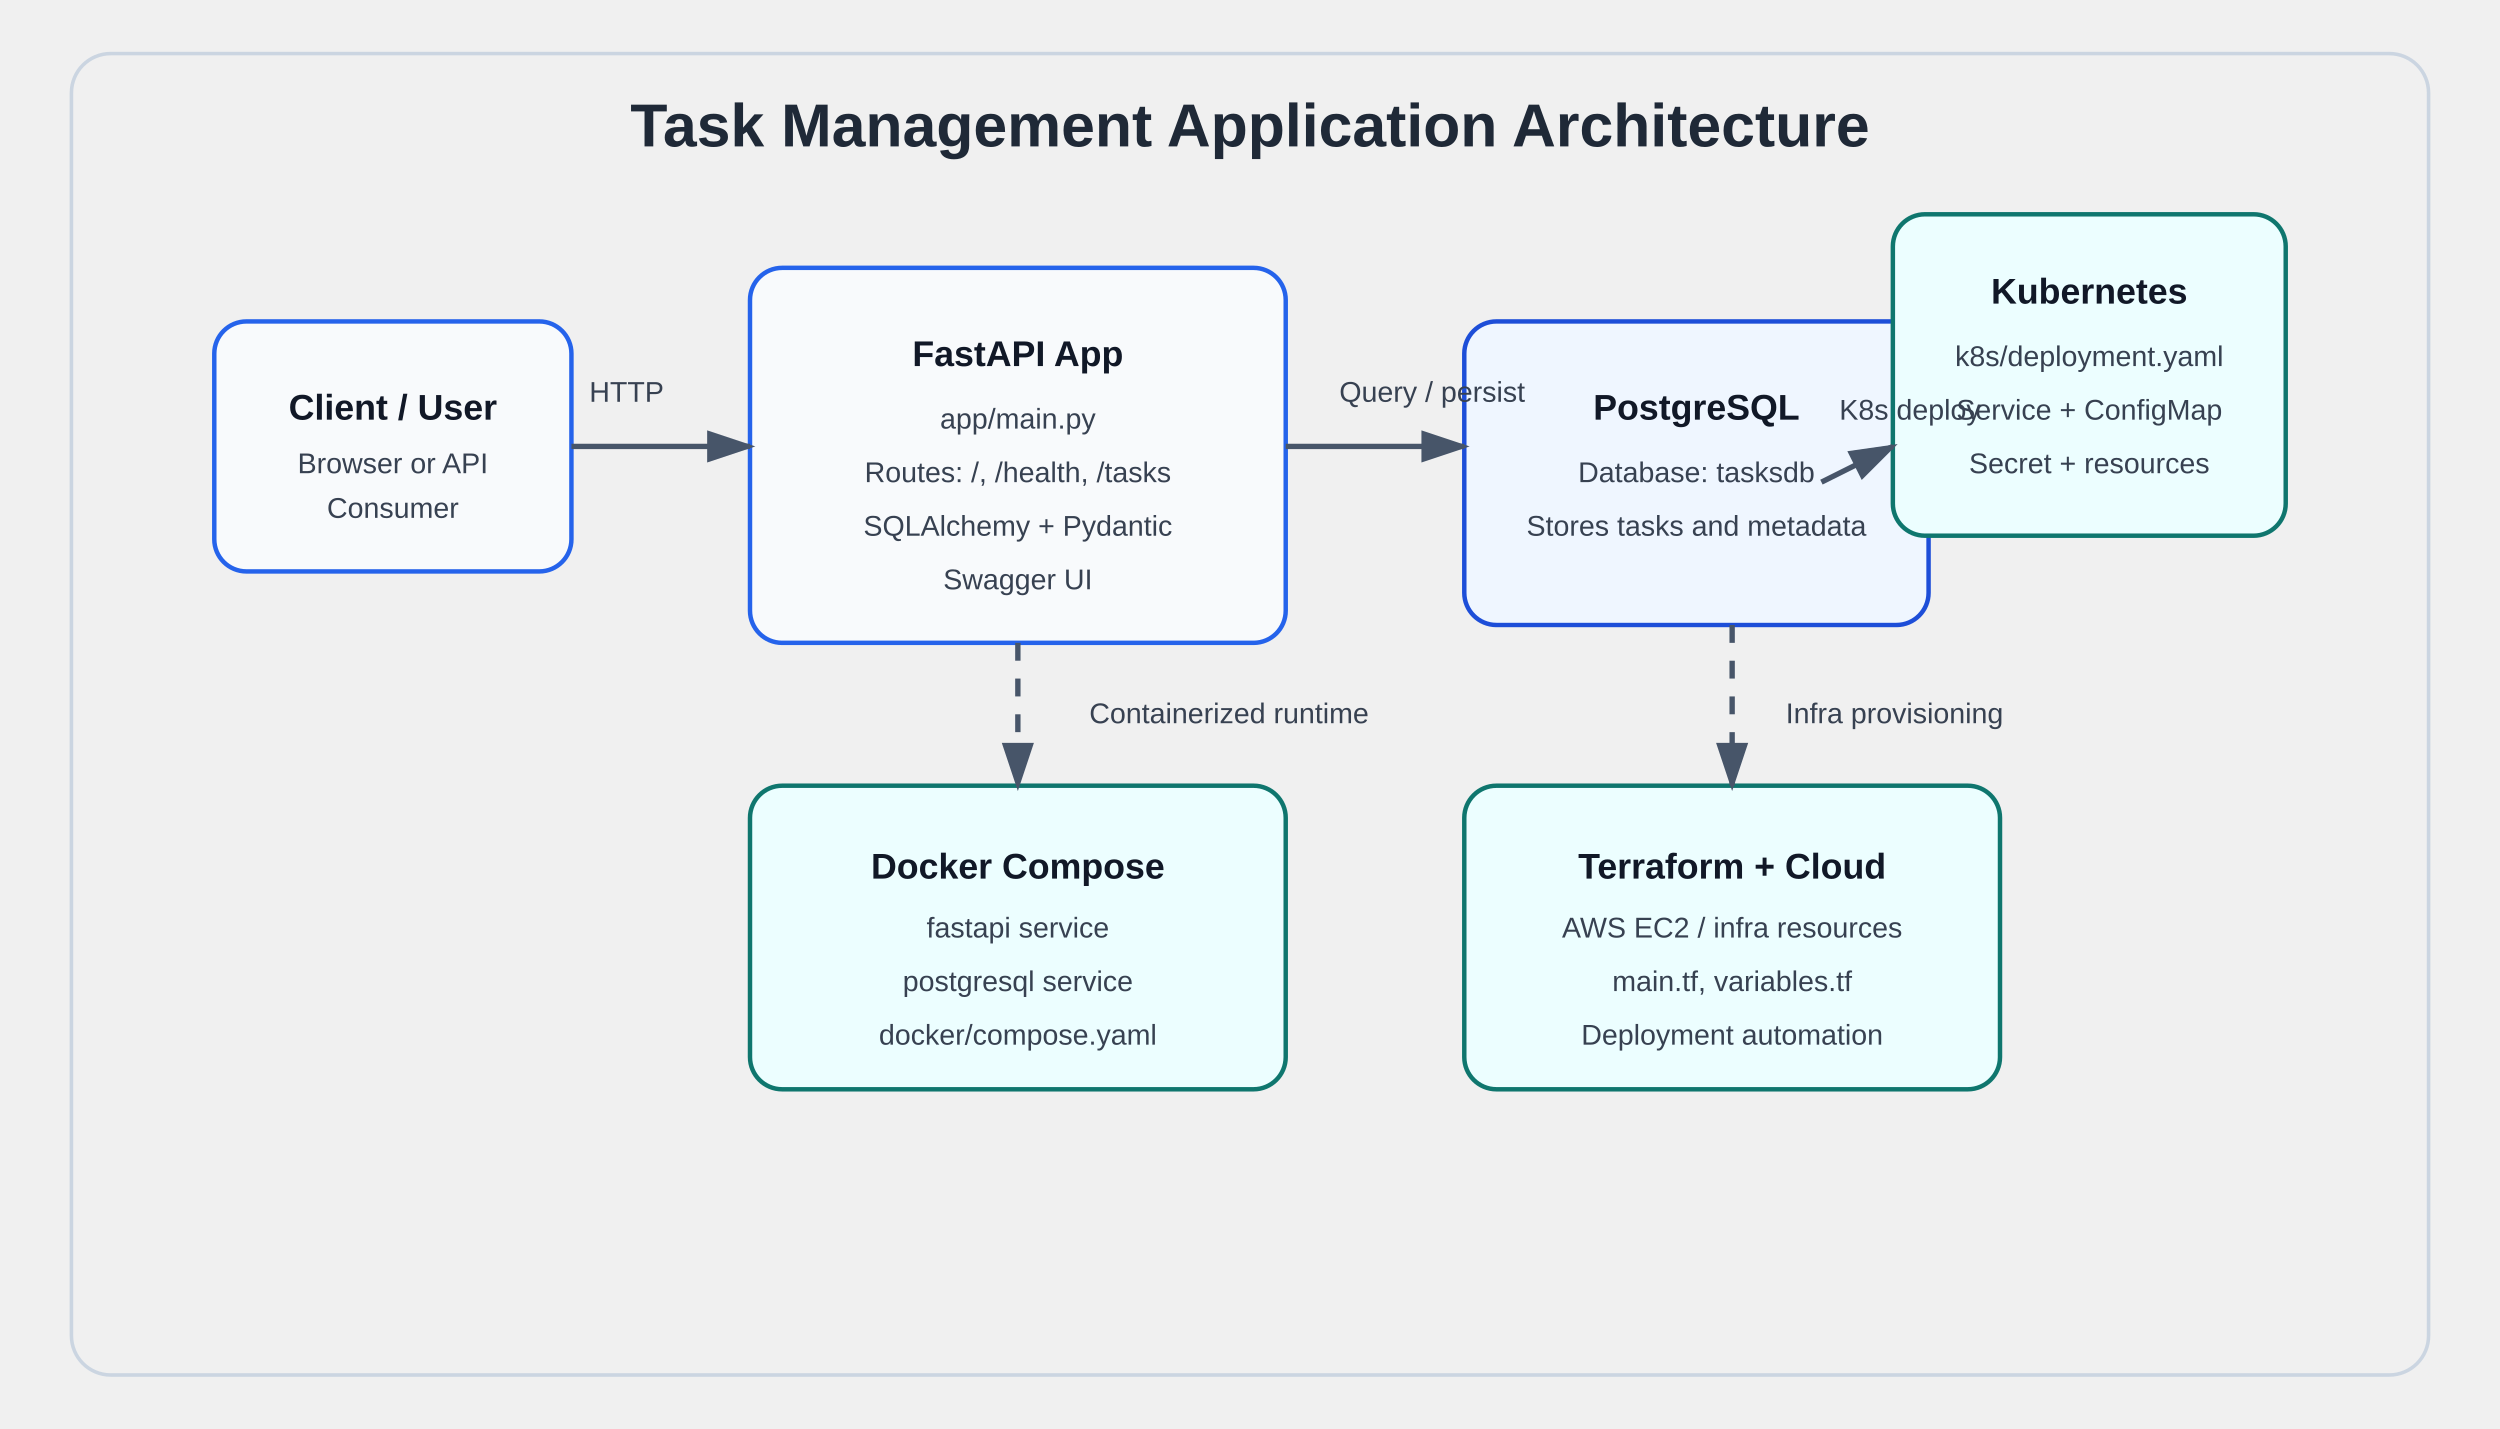
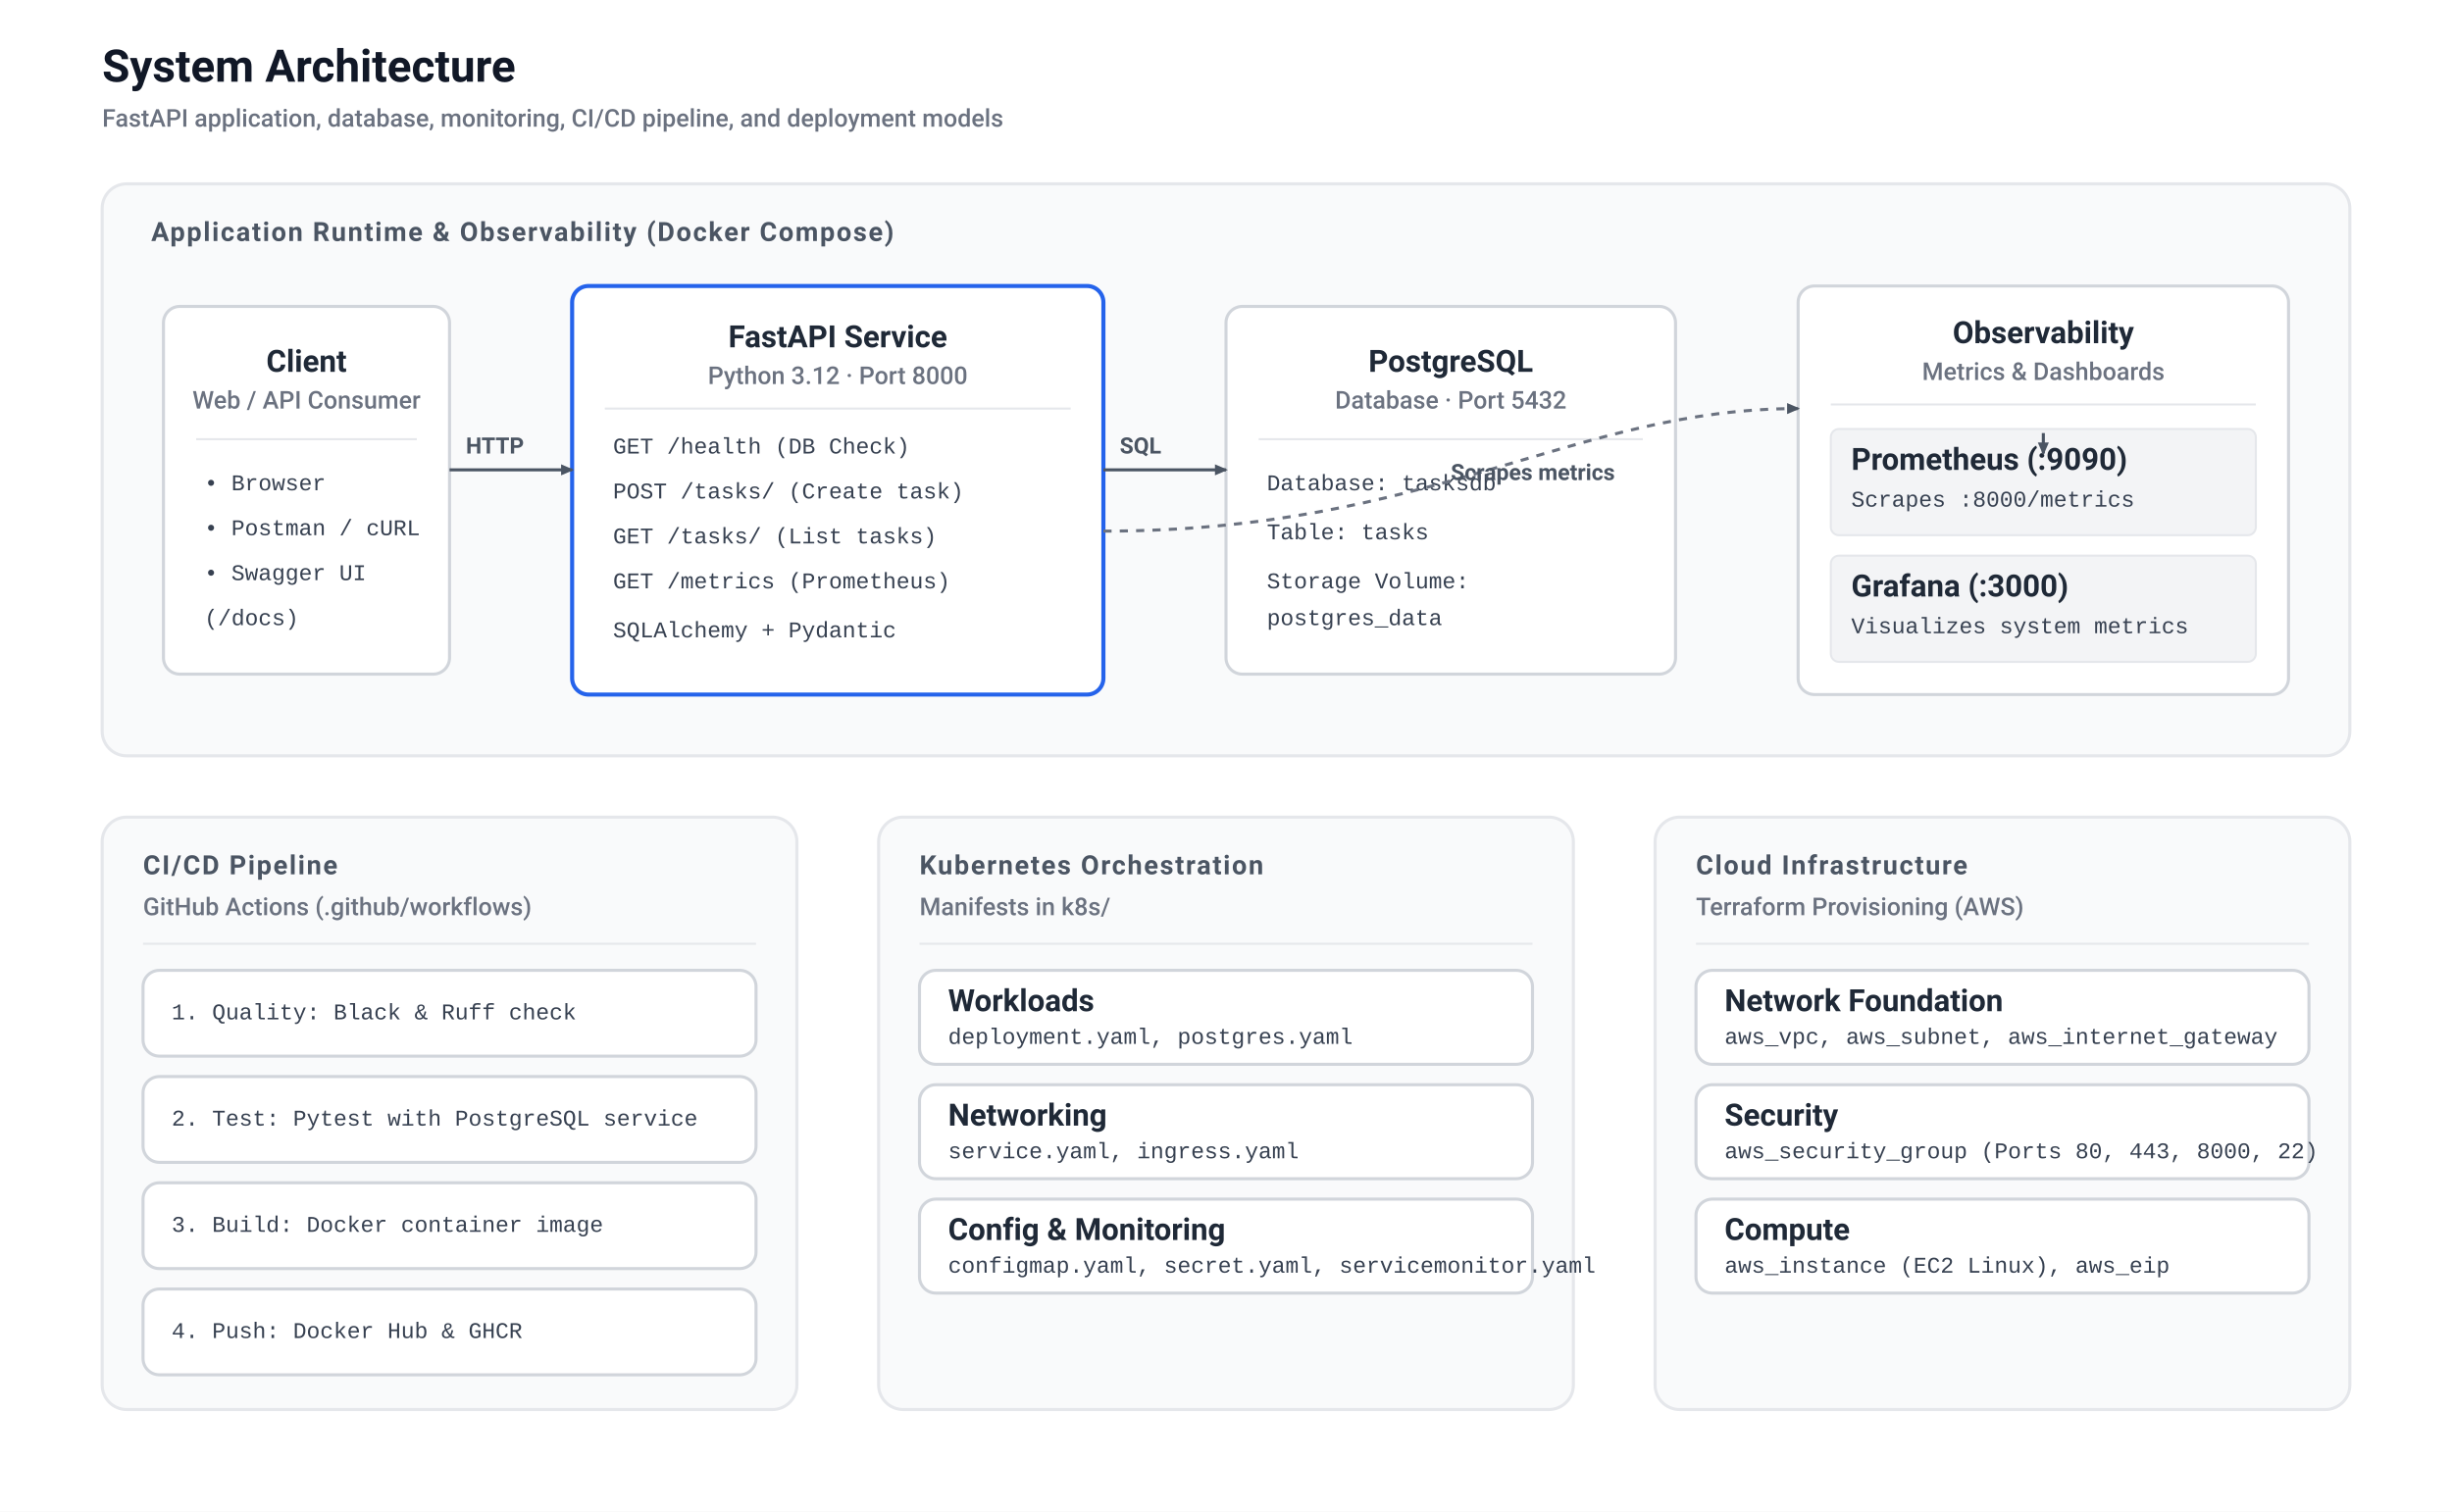
- <svg xmlns="http://www.w3.org/2000/svg" width="1400" height="800" viewBox="0 0 1400 800" role="img" aria-labelledby="title desc">
+ <svg xmlns="http://www.w3.org/2000/svg" width="1200" height="740" viewBox="0 0 1200 740">
  <defs>
    <style>
-       .title { font: 700 34px 'Segoe UI', Arial, sans-serif; fill: #1f2937; }
-       .label { font: 600 20px 'Segoe UI', Arial, sans-serif; fill: #111827; }
-       .small { font: 500 16px 'Segoe UI', Arial, sans-serif; fill: #374151; }
-       .box { fill: #f8fafc; stroke: #2563eb; stroke-width: 2.5; rx: 18; }
-       .db { fill: #eff6ff; stroke: #1d4ed8; stroke-width: 2.5; rx: 18; }
-       .infra { fill: #ecfeff; stroke: #0f766e; stroke-width: 2.5; rx: 18; }
-       .outer { fill: none; stroke: #cbd5e1; stroke-width: 2; rx: 22; }
-       .arrow { stroke: #475569; stroke-width: 3; fill: none; marker-end: url(#arrowhead); }
-       .dashed { stroke-dasharray: 10 10; }
+       .title { font-family: -apple-system, BlinkMacSystemFont, "Segoe UI", Roboto, Arial, sans-serif; font-weight: 700; font-size: 22px; fill: #111827; }
+       .section-label { font-family: -apple-system, BlinkMacSystemFont, "Segoe UI", Roboto, Arial, sans-serif; font-weight: 700; font-size: 13px; fill: #4B5563; text-transform: uppercase; letter-spacing: 0.8px; }
+       .card-title { font-family: -apple-system, BlinkMacSystemFont, "Segoe UI", Roboto, Arial, sans-serif; font-weight: 600; font-size: 15px; fill: #1F2937; }
+       .card-sub { font-family: -apple-system, BlinkMacSystemFont, "Segoe UI", Roboto, Arial, sans-serif; font-weight: 500; font-size: 12px; fill: #6B7280; }
+       .code-line { font-family: "SFMono-Regular", Consolas, "Liberation Mono", Menlo, monospace; font-size: 11px; fill: #374151; }
+       .edge-label { font-family: -apple-system, BlinkMacSystemFont, "Segoe UI", Roboto, Arial, sans-serif; font-weight: 600; font-size: 11px; fill: #4B5563; }
+       
+       .box { fill: #FFFFFF; stroke: #D1D5DB; stroke-width: 1.5; rx: 8; }
+       .box-primary { fill: #FFFFFF; stroke: #2563EB; stroke-width: 2; rx: 8; }
+       .box-container { fill: #F9FAFB; stroke: #E5E7EB; stroke-width: 1.5; rx: 12; }
+       
+       .line { stroke: #4B5563; stroke-width: 1.5; fill: none; marker-end: url(#arrow); }
+       .line-dashed { stroke: #6B7280; stroke-width: 1.5; stroke-dasharray: 4 4; fill: none; marker-end: url(#arrow); }
    </style>
-     <marker id="arrowhead" markerWidth="10" markerHeight="10" refX="8" refY="3" orient="auto">
-       <path d="M0,0 L0,6 L9,3 z" fill="#475569" />
+     <marker id="arrow" viewBox="0 0 10 10" refX="6" refY="5" markerWidth="6" markerHeight="6" orient="auto-start-reverse">
+       <path d="M 0 2 L 7 5 L 0 8 z" fill="#4B5563" />
    </marker>
  </defs>
-   <rect x="40" y="30" width="1320" height="740" class="outer" />
-   <text x="700" y="82" text-anchor="middle" class="title">Task Management Application Architecture</text>
-   <rect x="120" y="180" width="200" height="140" class="box" />
-   <text x="220" y="235" text-anchor="middle" class="label">Client / User</text>
-   <text x="220" y="265" text-anchor="middle" class="small">Browser or API</text>
-   <text x="220" y="290" text-anchor="middle" class="small">Consumer</text>
-   <rect x="420" y="150" width="300" height="210" class="box" />
-   <text x="570" y="205" text-anchor="middle" class="label">FastAPI App</text>
-   <text x="570" y="240" text-anchor="middle" class="small">app/main.py</text>
-   <text x="570" y="270" text-anchor="middle" class="small">Routes: /, /health, /tasks</text>
-   <text x="570" y="300" text-anchor="middle" class="small">SQLAlchemy + Pydantic</text>
-   <text x="570" y="330" text-anchor="middle" class="small">Swagger UI</text>
-   <rect x="820" y="180" width="260" height="170" class="db" />
-   <text x="950" y="235" text-anchor="middle" class="label">PostgreSQL</text>
-   <text x="950" y="270" text-anchor="middle" class="small">Database: tasksdb</text>
-   <text x="950" y="300" text-anchor="middle" class="small">Stores tasks and metadata</text>
-   <rect x="420" y="440" width="300" height="170" class="infra" />
-   <text x="570" y="492" text-anchor="middle" class="label">Docker Compose</text>
-   <text x="570" y="525" text-anchor="middle" class="small">fastapi service</text>
-   <text x="570" y="555" text-anchor="middle" class="small">postgresql service</text>
-   <text x="570" y="585" text-anchor="middle" class="small">docker/compose.yaml</text>
-   <rect x="820" y="440" width="300" height="170" class="infra" />
-   <text x="970" y="492" text-anchor="middle" class="label">Terraform + Cloud</text>
-   <text x="970" y="525" text-anchor="middle" class="small">AWS EC2 / infra resources</text>
-   <text x="970" y="555" text-anchor="middle" class="small">main.tf, variables.tf</text>
-   <text x="970" y="585" text-anchor="middle" class="small">Deployment automation</text>
-   <rect x="1060" y="120" width="220" height="180" class="infra" />
-   <text x="1170" y="170" text-anchor="middle" class="label">Kubernetes</text>
-   <text x="1170" y="205" text-anchor="middle" class="small">k8s/deployment.yaml</text>
-   <text x="1170" y="235" text-anchor="middle" class="small">Service + ConfigMap</text>
-   <text x="1170" y="265" text-anchor="middle" class="small">Secret + resources</text>
-   <line x1="320" y1="250" x2="420" y2="250" class="arrow" />
-   <line x1="720" y1="250" x2="820" y2="250" class="arrow" />
-   <line x1="570" y1="360" x2="570" y2="440" class="arrow dashed" />
-   <line x1="970" y1="350" x2="970" y2="440" class="arrow dashed" />
-   <line x1="1020" y1="270" x2="1060" y2="250" class="arrow" />
-   <text x="330" y="225" class="small">HTTP</text>
-   <text x="750" y="225" class="small">Query / persist</text>
-   <text x="610" y="405" class="small">Containerized runtime</text>
-   <text x="1000" y="405" class="small">Infra provisioning</text>
-   <text x="1030" y="235" class="small">K8s deploy</text>
+   <rect width="1200" height="740" fill="#FFFFFF" />
+   <g transform="translate(50, 40)">
+     <text x="0" y="0" class="title">System Architecture</text>
+     <text x="0" y="22" class="card-sub">FastAPI application, database, monitoring, CI/CD pipeline, and deployment models</text>
+   </g>
+   <g transform="translate(50, 90)">
+     <rect x="0" y="0" width="1100" height="280" class="box-container" />
+     <text x="24" y="28" class="section-label">Application Runtime &amp; Observability (Docker Compose)</text>
+     <g transform="translate(30, 60)">
+       <rect x="0" y="0" width="140" height="180" class="box" />
+       <text x="70" y="32" text-anchor="middle" class="card-title">Client</text>
+       <text x="70" y="50" text-anchor="middle" class="card-sub">Web / API Consumer</text>
+       <line x1="16" y1="65" x2="124" y2="65" stroke="#E5E7EB" stroke-width="1" />
+       <text x="20" y="90" class="code-line">• Browser</text>
+       <text x="20" y="112" class="code-line">• Postman / cURL</text>
+       <text x="20" y="134" class="code-line">• Swagger UI</text>
+       <text x="20" y="156" class="code-line">  (/docs)</text>
+     </g>
+     <g transform="translate(230, 50)">
+       <rect x="0" y="0" width="260" height="200" class="box-primary" />
+       <text x="130" y="30" text-anchor="middle" class="card-title">FastAPI Service</text>
+       <text x="130" y="48" text-anchor="middle" class="card-sub">Python 3.12 · Port 8000</text>
+       <line x1="16" y1="60" x2="244" y2="60" stroke="#E5E7EB" stroke-width="1" />
+       <text x="20" y="82" class="code-line">GET  /health (DB Check)</text>
+       <text x="20" y="104" class="code-line">POST /tasks/ (Create task)</text>
+       <text x="20" y="126" class="code-line">GET  /tasks/ (List tasks)</text>
+       <text x="20" y="148" class="code-line">GET  /metrics (Prometheus)</text>
+       <text x="20" y="172" class="code-line">SQLAlchemy + Pydantic</text>
+     </g>
+     <g transform="translate(550, 60)">
+       <rect x="0" y="0" width="220" height="180" class="box" />
+       <text x="110" y="32" text-anchor="middle" class="card-title">PostgreSQL</text>
+       <text x="110" y="50" text-anchor="middle" class="card-sub">Database · Port 5432</text>
+       <line x1="16" y1="65" x2="204" y2="65" stroke="#E5E7EB" stroke-width="1" />
+       <text x="20" y="90" class="code-line">Database: tasksdb</text>
+       <text x="20" y="114" class="code-line">Table: tasks</text>
+       <text x="20" y="138" class="code-line">Storage Volume:</text>
+       <text x="20" y="156" class="code-line">  postgres_data</text>
+     </g>
+     <g transform="translate(830, 50)">
+       <rect x="0" y="0" width="240" height="200" class="box" />
+       <text x="120" y="28" text-anchor="middle" class="card-title">Observability</text>
+       <text x="120" y="46" text-anchor="middle" class="card-sub">Metrics &amp; Dashboards</text>
+       <line x1="16" y1="58" x2="224" y2="58" stroke="#E5E7EB" stroke-width="1" />
+       <rect x="16" y="70" width="208" height="52" rx="4" fill="#F3F4F6" stroke="#E5E7EB" />
+       <text x="26" y="90" class="card-title" font-size="13">Prometheus (:9090)</text>
+       <text x="26" y="108" class="code-line">Scrapes :8000/metrics</text>
+       <rect x="16" y="132" width="208" height="52" rx="4" fill="#F3F4F6" stroke="#E5E7EB" />
+       <text x="26" y="152" class="card-title" font-size="13">Grafana (:3000)</text>
+       <text x="26" y="170" class="code-line">Visualizes system metrics</text>
+     </g>
+     <line x1="170" y1="140" x2="230" y2="140" class="line" />
+     <text x="178" y="132" class="edge-label">HTTP</text>
+     <line x1="490" y1="140" x2="550" y2="140" class="line" />
+     <text x="498" y="132" class="edge-label">SQL</text>
+     <path d="M 490 170 C 650 170, 720 110, 830 110" class="line-dashed" />
+     <text x="660" y="145" class="edge-label">Scrapes metrics</text>
+     <line x1="950" y1="122" x2="950" y2="132" class="line" />
+   </g>
+   <g transform="translate(50, 400)">
+     <g transform="translate(0, 0)">
+       <rect x="0" y="0" width="340" height="290" class="box-container" />
+       <text x="20" y="28" class="section-label">CI/CD Pipeline</text>
+       <text x="20" y="48" class="card-sub">GitHub Actions (.github/workflows)</text>
+       <line x1="20" y1="62" x2="320" y2="62" stroke="#E5E7EB" stroke-width="1" />
+       <g transform="translate(20, 75)">
+         <rect x="0" y="0" width="300" height="42" rx="6" class="box" />
+         <text x="14" y="24" class="code-line">1. Quality: Black &amp; Ruff check</text>
+         <rect x="0" y="52" width="300" height="42" rx="6" class="box" />
+         <text x="14" y="76" class="code-line">2. Test: Pytest with PostgreSQL service</text>
+         <rect x="0" y="104" width="300" height="42" rx="6" class="box" />
+         <text x="14" y="128" class="code-line">3. Build: Docker container image</text>
+         <rect x="0" y="156" width="300" height="42" rx="6" class="box" />
+         <text x="14" y="180" class="code-line">4. Push: Docker Hub &amp; GHCR</text>
+       </g>
+     </g>
+     <g transform="translate(380, 0)">
+       <rect x="0" y="0" width="340" height="290" class="box-container" />
+       <text x="20" y="28" class="section-label">Kubernetes Orchestration</text>
+       <text x="20" y="48" class="card-sub">Manifests in k8s/</text>
+       <line x1="20" y1="62" x2="320" y2="62" stroke="#E5E7EB" stroke-width="1" />
+       <g transform="translate(20, 75)">
+         <rect x="0" y="0" width="300" height="46" rx="6" class="box" />
+         <text x="14" y="20" class="card-title" font-size="13">Workloads</text>
+         <text x="14" y="36" class="code-line">deployment.yaml, postgres.yaml</text>
+         <rect x="0" y="56" width="300" height="46" rx="6" class="box" />
+         <text x="14" y="76" class="card-title" font-size="13">Networking</text>
+         <text x="14" y="92" class="code-line">service.yaml, ingress.yaml</text>
+         <rect x="0" y="112" width="300" height="46" rx="6" class="box" />
+         <text x="14" y="132" class="card-title" font-size="13">Config &amp; Monitoring</text>
+         <text x="14" y="148" class="code-line">configmap.yaml, secret.yaml, servicemonitor.yaml</text>
+       </g>
+     </g>
+     <g transform="translate(760, 0)">
+       <rect x="0" y="0" width="340" height="290" class="box-container" />
+       <text x="20" y="28" class="section-label">Cloud Infrastructure</text>
+       <text x="20" y="48" class="card-sub">Terraform Provisioning (AWS)</text>
+       <line x1="20" y1="62" x2="320" y2="62" stroke="#E5E7EB" stroke-width="1" />
+       <g transform="translate(20, 75)">
+         <rect x="0" y="0" width="300" height="46" rx="6" class="box" />
+         <text x="14" y="20" class="card-title" font-size="13">Network Foundation</text>
+         <text x="14" y="36" class="code-line">aws_vpc, aws_subnet, aws_internet_gateway</text>
+         <rect x="0" y="56" width="300" height="46" rx="6" class="box" />
+         <text x="14" y="76" class="card-title" font-size="13">Security</text>
+         <text x="14" y="92" class="code-line">aws_security_group (Ports 80, 443, 8000, 22)</text>
+         <rect x="0" y="112" width="300" height="46" rx="6" class="box" />
+         <text x="14" y="132" class="card-title" font-size="13">Compute</text>
+         <text x="14" y="148" class="code-line">aws_instance (EC2 Linux), aws_eip</text>
+       </g>
+     </g>
+   </g>
</svg>
